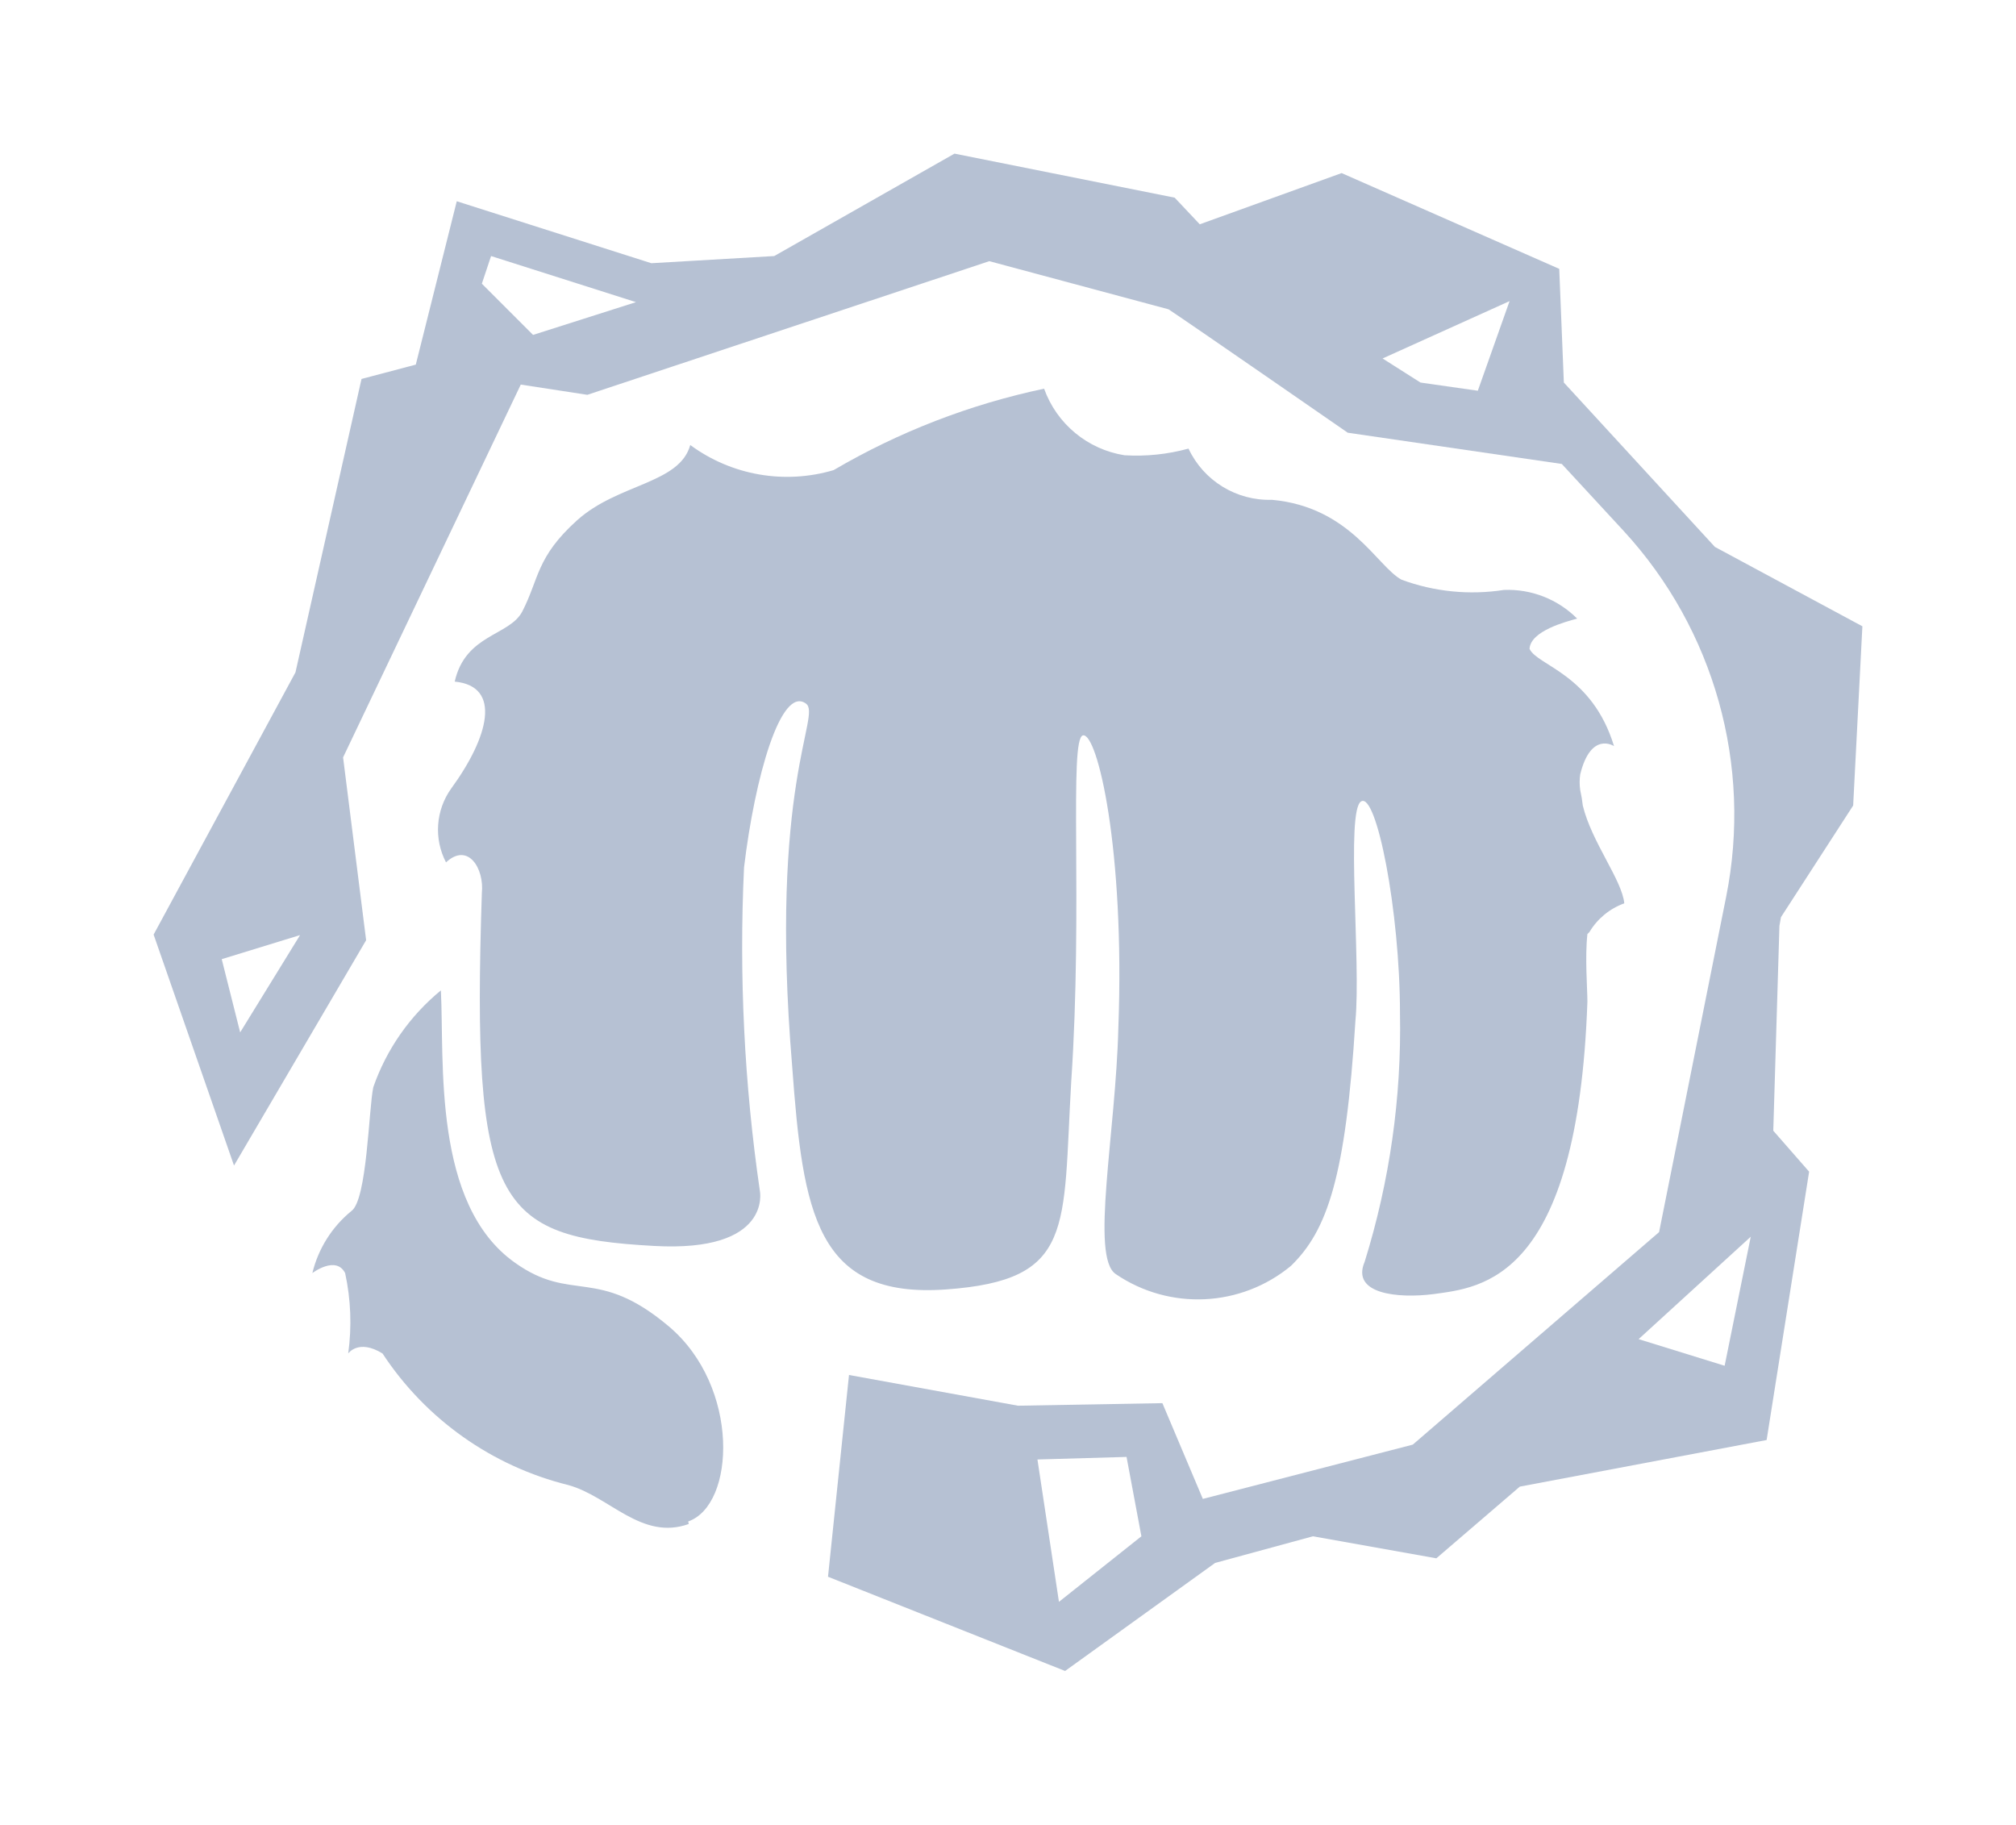
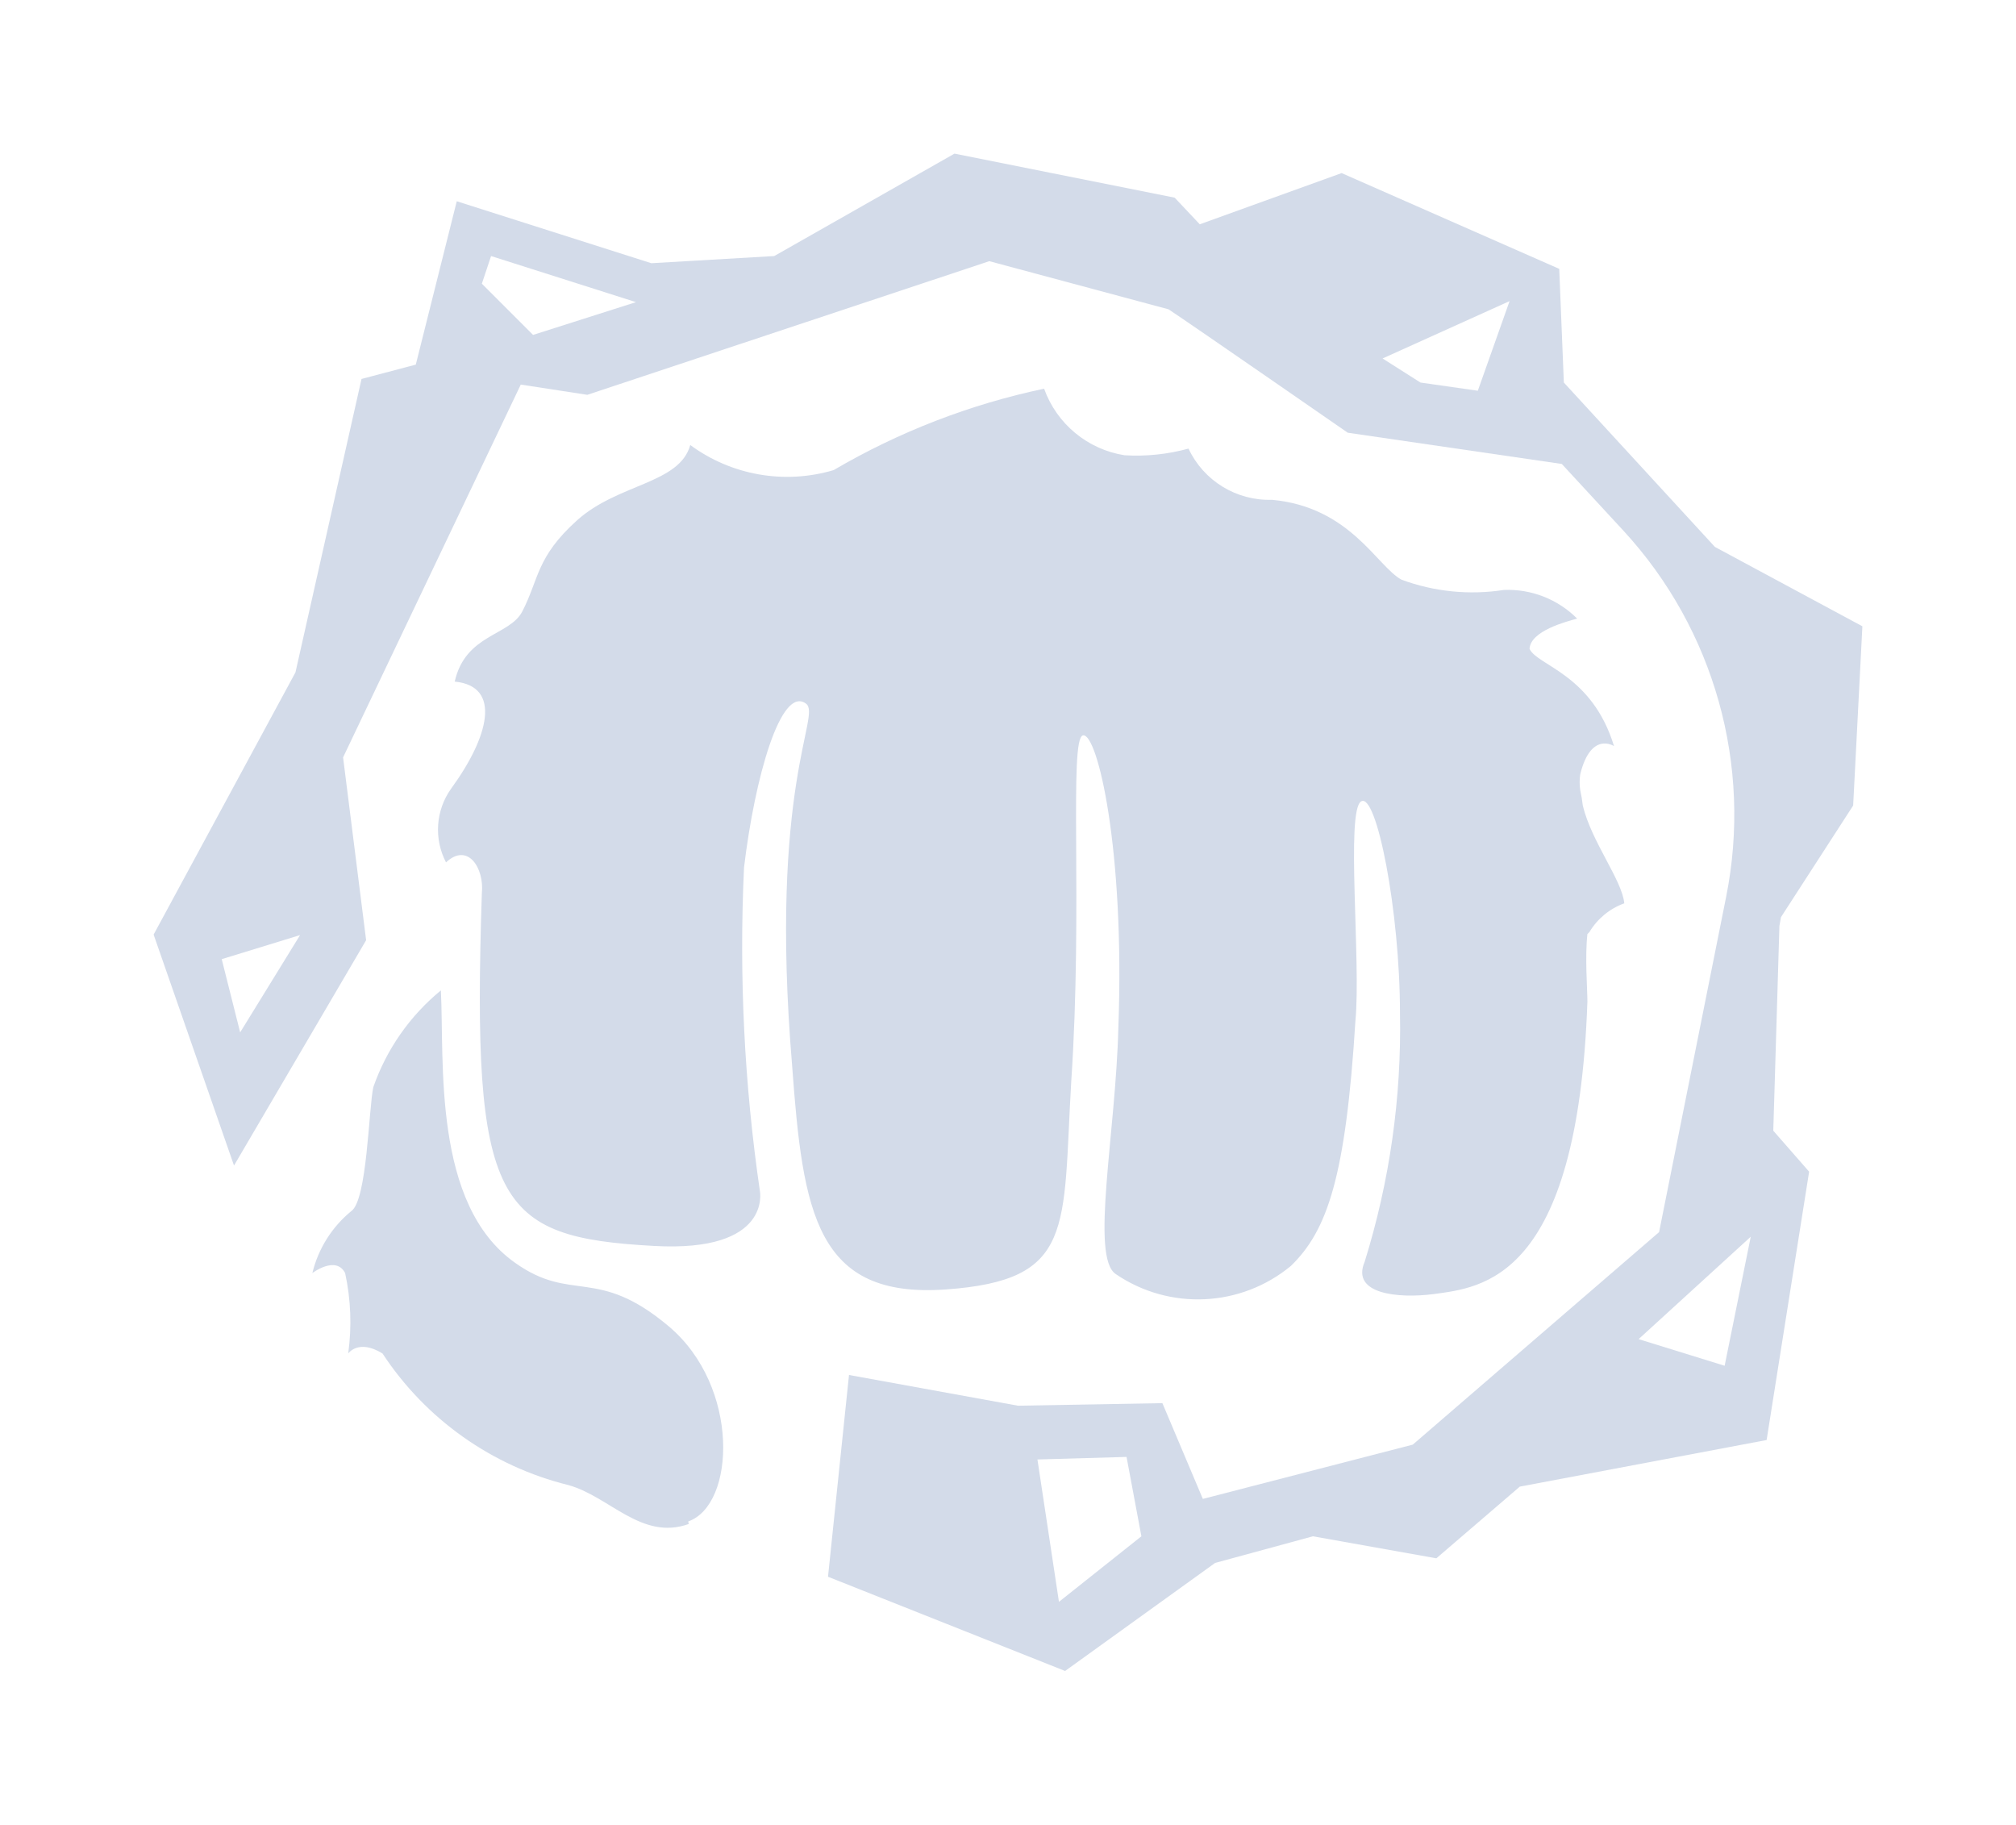
<svg xmlns="http://www.w3.org/2000/svg" viewBox="0 0 39.37 35.63" version="1.1" id="svg17" width="39.37" height="35.63">
  <defs id="defs7">
    <style id="style2">.cls-1{fill:none;}.cls-2{clip-path:url(#clip-path);}</style>
    <clipPath id="clip-path" transform="translate(0 0)">
      <rect class="cls-1" width="33.37" height="29.63" id="rect4" x="0" y="0" />
    </clipPath>
  </defs>
-   <g id="Layer_2" data-name="Layer 2" style="fill:#b6c1d3;fill-opacity:1" transform="translate(3,3)">
-     <g id="Layer_1-2" data-name="Layer 1" style="fill:#b6c1d3;fill-opacity:1">
-       <g class="cls-2" clip-path="url(#clip-path)" id="g13" style="fill:#b6c1d3;fill-opacity:1">
-         <path d="M 31.78,14.91 33.19,12.73 33.37,9.23 30.49,7.68 27.54,4.47 27.45,2.25 23.2,0.38 20.43,1.38 19.94,0.86 15.64,0 12.12,2 9.72,2.14 5.92,0.93 5.12,4.12 4.06,4.4 2.77,10.13 0,15.25 1.57,19.76 4.15,15.36 3.7,11.79 7.17,4.51 l 1.3,0.2 7.85,-2.61 3.5,0.94 c 0.44,0.29 3.5,2.41 3.5,2.41 l 4.18,0.61 1.21,1.31 a 8.18,8.18 0 0 1 2,7.14 l -1.31,6.55 -4.81,4.15 v 0 l -4.1,1.06 -0.79,-1.87 -2.82,0.05 -3.3,-0.6 -0.41,3.94 4.63,1.84 2.93,-2.11 1.91,-0.52 2.41,0.43 1.63,-1.4 4.82,-0.91 0.83,-5.24 -0.7,-0.8 0.12,-4 z M 1.69,17.16 1.33,15.73 2.86,15.26 Z M 7.41,3.54 6.41,2.54 6.59,2 9.42,2.9 Z M 25.86,4.63 24.74,4.47 24,4 26.48,2.88 Z M 17.68,28.28 17.26,25.5 19,25.45 19.29,27 Z m 13,-4.61 -1.68,-0.52 2.19,-2 z" id="path9" style="fill:#b6c1d3;fill-opacity:1" />
-         <path d="M 10.45,26.76 C 9.53,27.09 8.9,26.22 8.1,26 A 6.09,6.09 0 0 1 4.47,23.43 C 4,23.14 3.8,23.43 3.8,23.43 A 4.49,4.49 0 0 0 3.74,21.86 c -0.18,-0.35 -0.64,0 -0.64,0 a 2.25,2.25 0 0 1 0.76,-1.21 c 0.31,-0.21 0.34,-2 0.43,-2.42 a 4.26,4.26 0 0 1 1.32,-1.89 c 0.07,1.38 -0.17,4.18 1.45,5.32 1.11,0.79 1.6,0.06 3,1.24 1.4,1.18 1.3,3.49 0.38,3.81 M 28,15.24 c -0.05,0.45 0,1.07 0,1.32 -0.19,5.45 -2.07,5.58 -3,5.71 -0.7,0.09 -1.62,0 -1.35,-0.63 a 15.33,15.33 0 0 0 0.69,-4.85 c 0,-2 -0.46,-4.33 -0.76,-4.14 -0.3,0.19 0,3.13 -0.11,4.28 -0.19,3.06 -0.55,4.1 -1.26,4.79 a 2.85,2.85 0 0 1 -3.42,0.16 c -0.5,-0.33 0,-2.76 0.05,-4.81 0.13,-3.49 -0.41,-5.76 -0.69,-5.71 -0.28,0.05 0,3.34 -0.23,6.76 C 17.75,21 18,22 15.47,22.18 c -2.53,0.18 -2.79,-1.49 -3,-4.36 -0.46,-5.5 0.58,-6.85 0.27,-7.08 -0.49,-0.36 -1,1.44 -1.21,3.2 a 33,33 0 0 0 0.31,6.32 c 0,0 0.24,1.2 -2.07,1.07 -3.09,-0.17 -3.56,-0.8 -3.36,-6.89 0.05,-0.48 -0.27,-1 -0.7,-0.6 a 1.38,1.38 0 0 1 0.1,-1.44 c 0.73,-1 1,-2 0.07,-2.09 C 6.09,9.38 6.95,9.42 7.2,8.94 7.53,8.3 7.47,7.88 8.27,7.16 c 0.8,-0.72 2,-0.71 2.21,-1.47 a 3.19,3.19 0 0 0 2.8,0.49 13.73,13.73 0 0 1 4.11,-1.59 2,2 0 0 0 1.57,1.3 3.84,3.84 0 0 0 1.25,-0.13 1.74,1.74 0 0 0 1.63,1 c 1.53,0.14 2.05,1.3 2.53,1.56 a 4,4 0 0 0 2,0.2 1.91,1.91 0 0 1 1.43,0.56 c -0.22,0.06 -0.91,0.24 -0.93,0.59 0.15,0.33 1.22,0.49 1.65,1.9 0,0 -0.45,-0.3 -0.66,0.55 a 1.05,1.05 0 0 0 0,0.31 2.68,2.68 0 0 1 0.05,0.3 c 0.17,0.71 0.77,1.46 0.81,1.91 a 1.31,1.31 0 0 0 -0.68,0.56" id="path11" style="fill:#b6c1d3;fill-opacity:1" />
+   <g id="Layer_2" data-name="Layer 2" style="fill:#d3dbe9;fill-opacity:1" transform="translate(3,3)">
+     <g id="Layer_1-2" data-name="Layer 1" style="fill:#d3dbe9;fill-opacity:1">
+       <g class="cls-2" clip-path="url(#clip-path)" id="g13" style="fill:#d3dbe9;fill-opacity:1">
+         <path d="M 31.78,14.91 33.19,12.73 33.37,9.23 30.49,7.68 27.54,4.47 27.45,2.25 23.2,0.38 20.43,1.38 19.94,0.86 15.64,0 12.12,2 9.72,2.14 5.92,0.93 5.12,4.12 4.06,4.4 2.77,10.13 0,15.25 1.57,19.76 4.15,15.36 3.7,11.79 7.17,4.51 l 1.3,0.2 7.85,-2.61 3.5,0.94 c 0.44,0.29 3.5,2.41 3.5,2.41 l 4.18,0.61 1.21,1.31 a 8.18,8.18 0 0 1 2,7.14 l -1.31,6.55 -4.81,4.15 v 0 l -4.1,1.06 -0.79,-1.87 -2.82,0.05 -3.3,-0.6 -0.41,3.94 4.63,1.84 2.93,-2.11 1.91,-0.52 2.41,0.43 1.63,-1.4 4.82,-0.91 0.83,-5.24 -0.7,-0.8 0.12,-4 z M 1.69,17.16 1.33,15.73 2.86,15.26 Z M 7.41,3.54 6.41,2.54 6.59,2 9.42,2.9 Z M 25.86,4.63 24.74,4.47 24,4 26.48,2.88 Z M 17.68,28.28 17.26,25.5 19,25.45 19.29,27 Z m 13,-4.61 -1.68,-0.52 2.19,-2 z" id="path9" style="fill:#d3dbe9;fill-opacity:1" />
+         <path d="M 10.45,26.76 C 9.53,27.09 8.9,26.22 8.1,26 A 6.09,6.09 0 0 1 4.47,23.43 C 4,23.14 3.8,23.43 3.8,23.43 A 4.49,4.49 0 0 0 3.74,21.86 c -0.18,-0.35 -0.64,0 -0.64,0 a 2.25,2.25 0 0 1 0.76,-1.21 c 0.31,-0.21 0.34,-2 0.43,-2.42 a 4.26,4.26 0 0 1 1.32,-1.89 c 0.07,1.38 -0.17,4.18 1.45,5.32 1.11,0.79 1.6,0.06 3,1.24 1.4,1.18 1.3,3.49 0.38,3.81 M 28,15.24 c -0.05,0.45 0,1.07 0,1.32 -0.19,5.45 -2.07,5.58 -3,5.71 -0.7,0.09 -1.62,0 -1.35,-0.63 a 15.33,15.33 0 0 0 0.69,-4.85 c 0,-2 -0.46,-4.33 -0.76,-4.14 -0.3,0.19 0,3.13 -0.11,4.28 -0.19,3.06 -0.55,4.1 -1.26,4.79 a 2.85,2.85 0 0 1 -3.42,0.16 c -0.5,-0.33 0,-2.76 0.05,-4.81 0.13,-3.49 -0.41,-5.76 -0.69,-5.71 -0.28,0.05 0,3.34 -0.23,6.76 C 17.75,21 18,22 15.47,22.18 c -2.53,0.18 -2.79,-1.49 -3,-4.36 -0.46,-5.5 0.58,-6.85 0.27,-7.08 -0.49,-0.36 -1,1.44 -1.21,3.2 a 33,33 0 0 0 0.31,6.32 c 0,0 0.24,1.2 -2.07,1.07 -3.09,-0.17 -3.56,-0.8 -3.36,-6.89 0.05,-0.48 -0.27,-1 -0.7,-0.6 a 1.38,1.38 0 0 1 0.1,-1.44 c 0.73,-1 1,-2 0.07,-2.09 C 6.09,9.38 6.95,9.42 7.2,8.94 7.53,8.3 7.47,7.88 8.27,7.16 c 0.8,-0.72 2,-0.71 2.21,-1.47 a 3.19,3.19 0 0 0 2.8,0.49 13.73,13.73 0 0 1 4.11,-1.59 2,2 0 0 0 1.57,1.3 3.84,3.84 0 0 0 1.25,-0.13 1.74,1.74 0 0 0 1.63,1 c 1.53,0.14 2.05,1.3 2.53,1.56 a 4,4 0 0 0 2,0.2 1.91,1.91 0 0 1 1.43,0.56 c -0.22,0.06 -0.91,0.24 -0.93,0.59 0.15,0.33 1.22,0.49 1.65,1.9 0,0 -0.45,-0.3 -0.66,0.55 a 1.05,1.05 0 0 0 0,0.31 2.68,2.68 0 0 1 0.05,0.3 c 0.17,0.71 0.77,1.46 0.81,1.91 a 1.31,1.31 0 0 0 -0.68,0.56" id="path11" style="fill:#d3dbe9;fill-opacity:1" />
      </g>
    </g>
  </g>
</svg>
